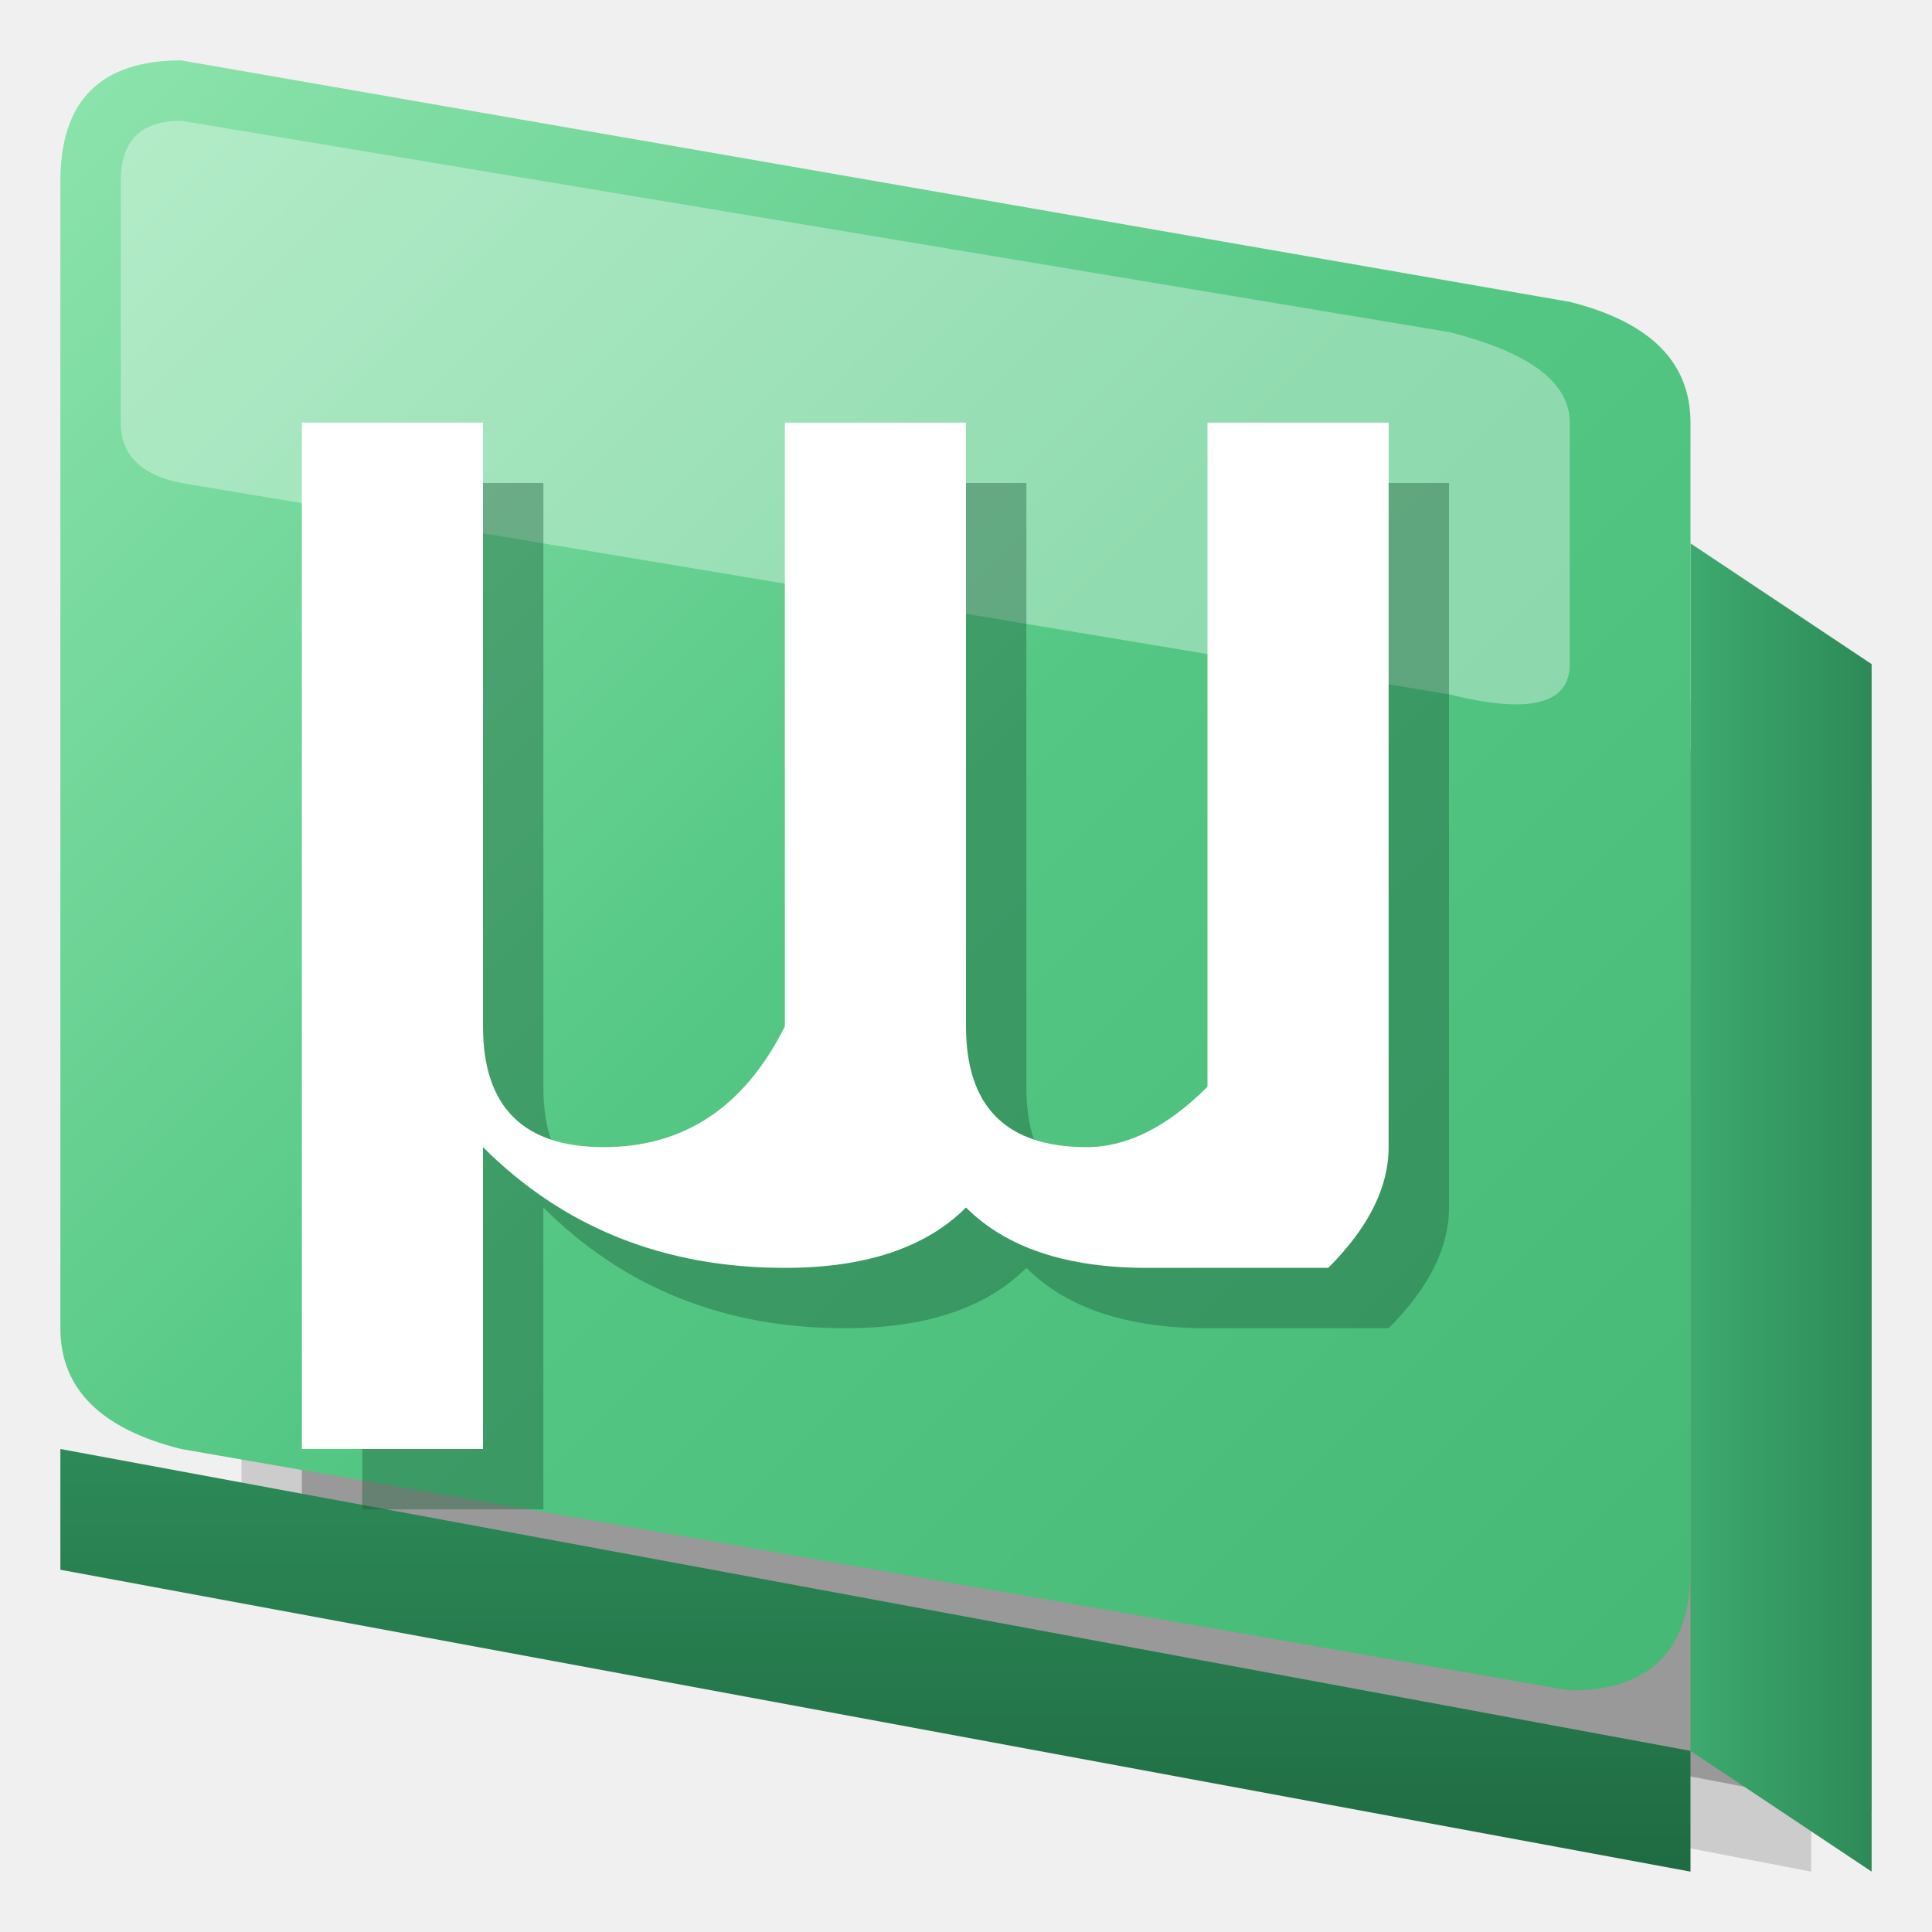
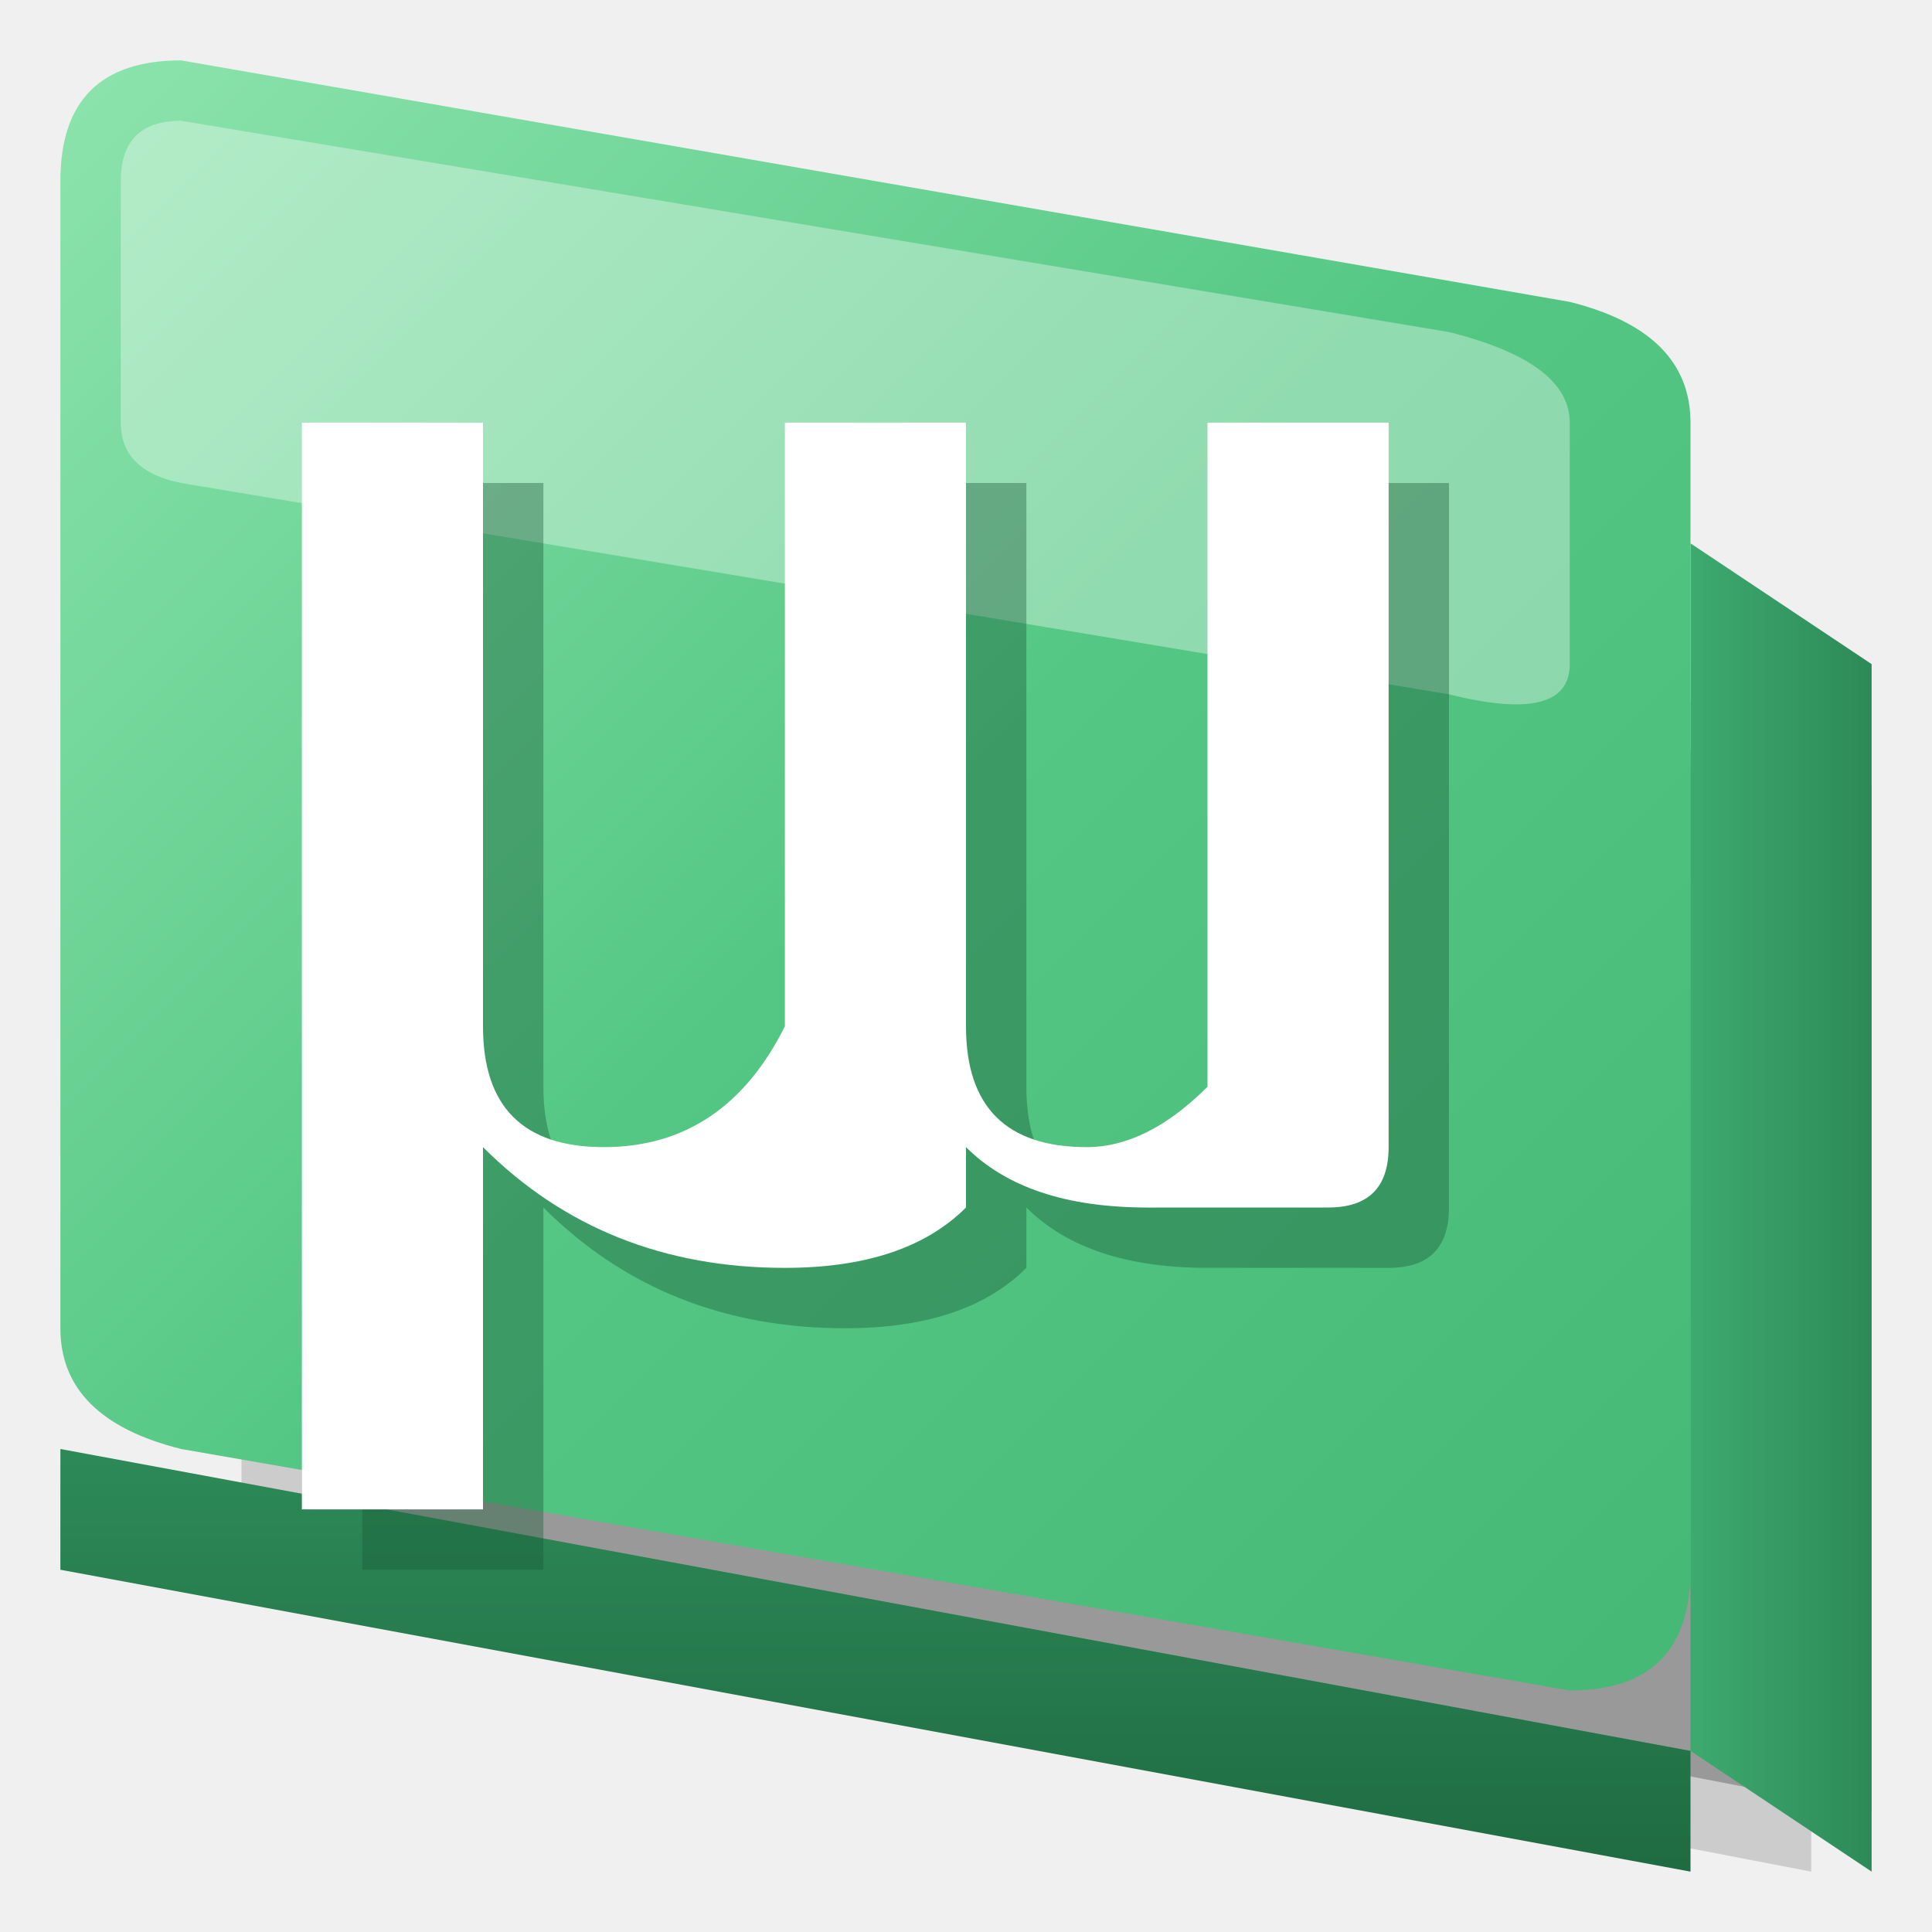
<svg xmlns="http://www.w3.org/2000/svg" viewBox="0 0 32 32" width="32" height="32">
  <defs>
    <linearGradient id="topFace" x1="0%" y1="0%" x2="100%" y2="100%">
      <stop offset="0%" style="stop-color:#8DE4AD" />
      <stop offset="50%" style="stop-color:#54C784" />
      <stop offset="100%" style="stop-color:#45B876" />
    </linearGradient>
    <linearGradient id="rightEdge" x1="0%" y1="0%" x2="100%" y2="0%">
      <stop offset="0%" style="stop-color:#3DAA6E" />
      <stop offset="100%" style="stop-color:#2D8A58" />
    </linearGradient>
    <linearGradient id="bottomEdge" x1="0%" y1="0%" x2="0%" y2="100%">
      <stop offset="0%" style="stop-color:#2D8A58" />
      <stop offset="100%" style="stop-color:#1F6B42" />
    </linearGradient>
  </defs>
  <path d="M 5 8 L 31 13 L 31 30 L 5 25 Z" fill="#000000" opacity="0.25" />
  <path d="M 4 7 L 30 12 L 30 31 L 4 26 Z" fill="#000000" opacity="0.15" />
  <path d="M 1 26 L 28 31 L 28 29 L 1 24 Z" fill="url(#bottomEdge)" />
  <path d="M 28 29 L 31 31 L 31 11 L 28 9 Z" fill="url(#rightEdge)" />
  <path d="M 1 3 Q 1 1 3 1 L 26 5 Q 28 5.5 28 7 L 28 26 Q 28 28 26 28 L 3 24 Q 1 23.5 1 22 Z" fill="url(#topFace)" />
  <path d="M 3 2 L 24 5.5 Q 26 6 26 7 L 26 11 Q 26 12 24 11.5 L 3 8 Q 2 7.8 2 7 L 2 3 Q 2 2 3 2 Z" fill="#FFFFFF" opacity="0.35" />
-   <path fill="#1A5A38" opacity="0.4" d="M 9 8 L 9 18 Q 9 20 11 20 L 11 20 Q 13 20 14 18 L 14 8 L 17 8 L 17 18 Q 17 20 19 20 Q 20 20 21 19 L 21 8 L 24 8 L 24 20 Q 24 21 23 22 L 20 22 Q 18 22 17 21 Q 16 22 14 22 Q 11 22 9 20 L 9 25 L 6 25 L 6 8 Z" />
-   <path fill="#FFFFFF" d="M 8 7 L 8 17 Q 8 19 10 19 L 10 19 Q 12 19 13 17 L 13 7 L 16 7 L 16 17 Q 16 19 18 19 Q 19 19 20 18 L 20 7 L 23 7 L 23 19 Q 23 20 22 21 L 19 21 Q 17 21 16 20 Q 15 21 13 21 Q 10 21 8 19 L 8 24 L 5 24 L 5 7 Z" />
+   <path fill="#1A5A38" opacity="0.4" d="M 9 8 L 9 18 Q 9 20 11 20 Q 13 20 14 18 L 14 8 L 17 8 L 17 18 Q 17 20 19 20 Q 20 20 21 19 L 21 8 L 24 8 L 24 20 Q 24 21 23 21 L 20 21 Q 18 21 17 20 L 17 21 Q 16 22 14 22 Q 11 22 9 20 L 9 26 L 6 26 L 6 8 Z" />
+   <path fill="#FFFFFF" d="M 8 7 L 8 17 Q 8 19 10 19 Q 12 19 13 17 L 13 7 L 16 7 L 16 17 Q 16 19 18 19 Q 19 19 20 18 L 20 7 L 23 7 L 23 19 Q 23 20 22 20 L 19 20 Q 17 20 16 19 L 16 20 Q 15 21 13 21 Q 10 21 8 19 L 8 25 L 5 25 L 5 7 Z" />
</svg>
